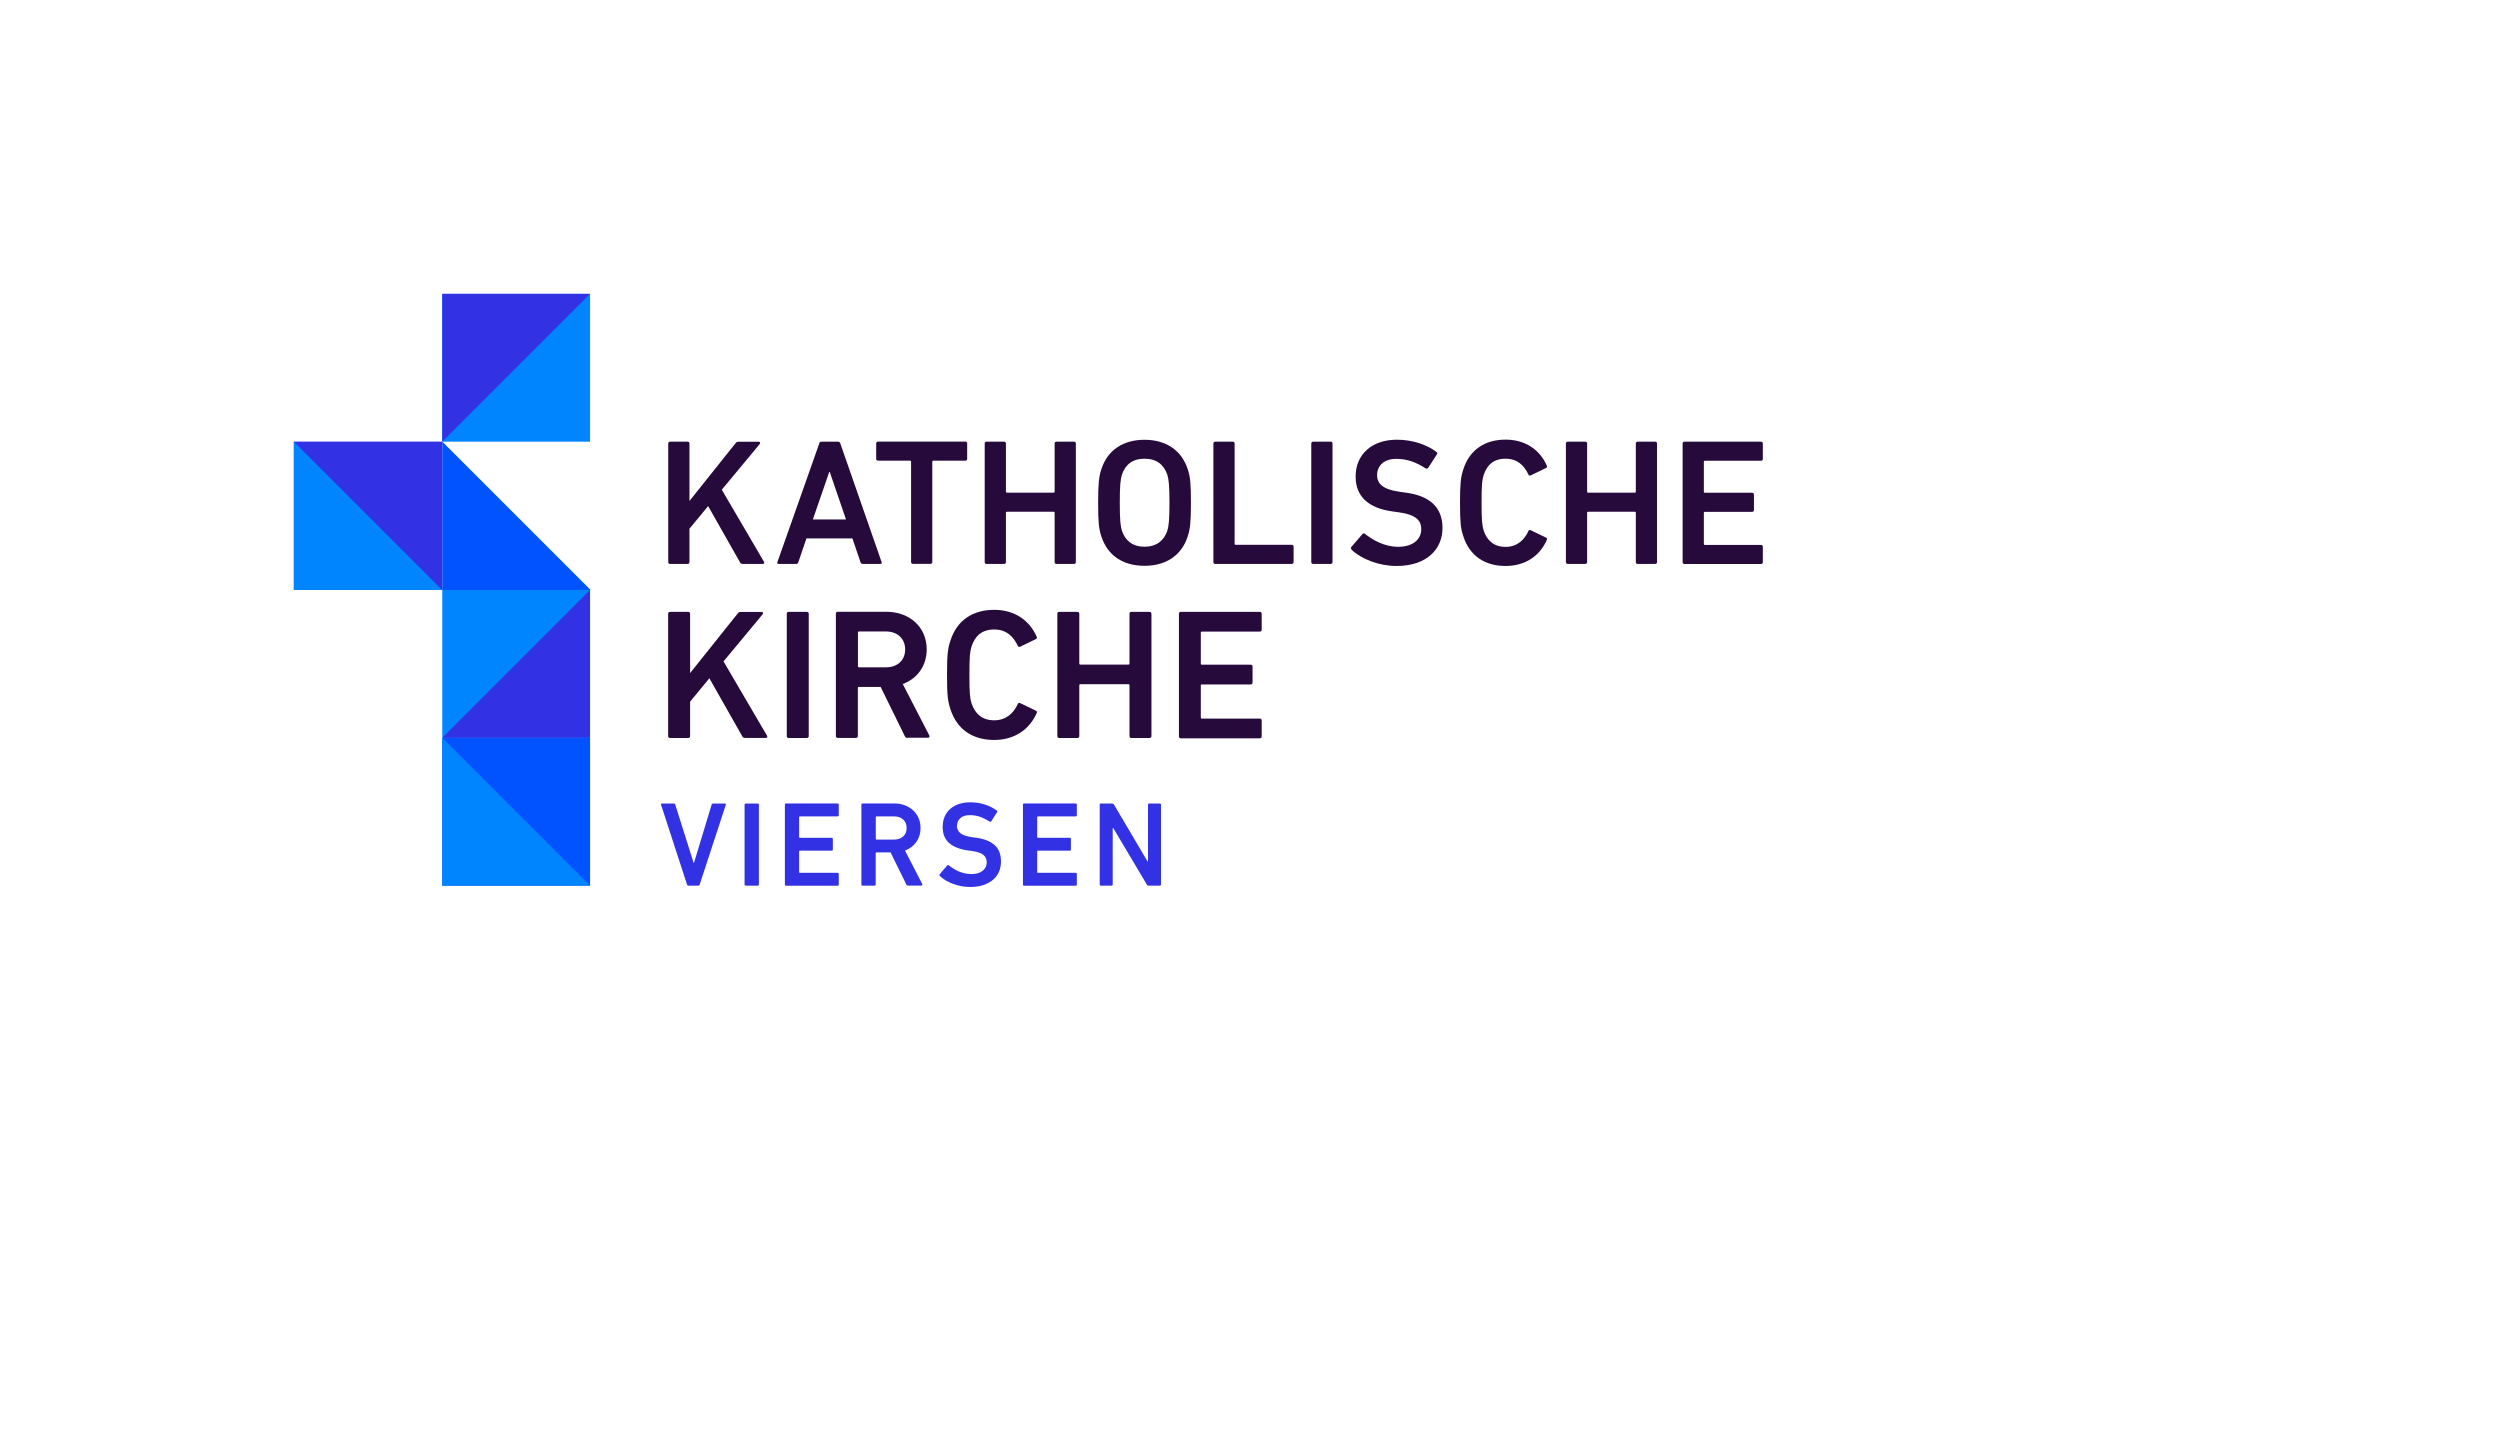
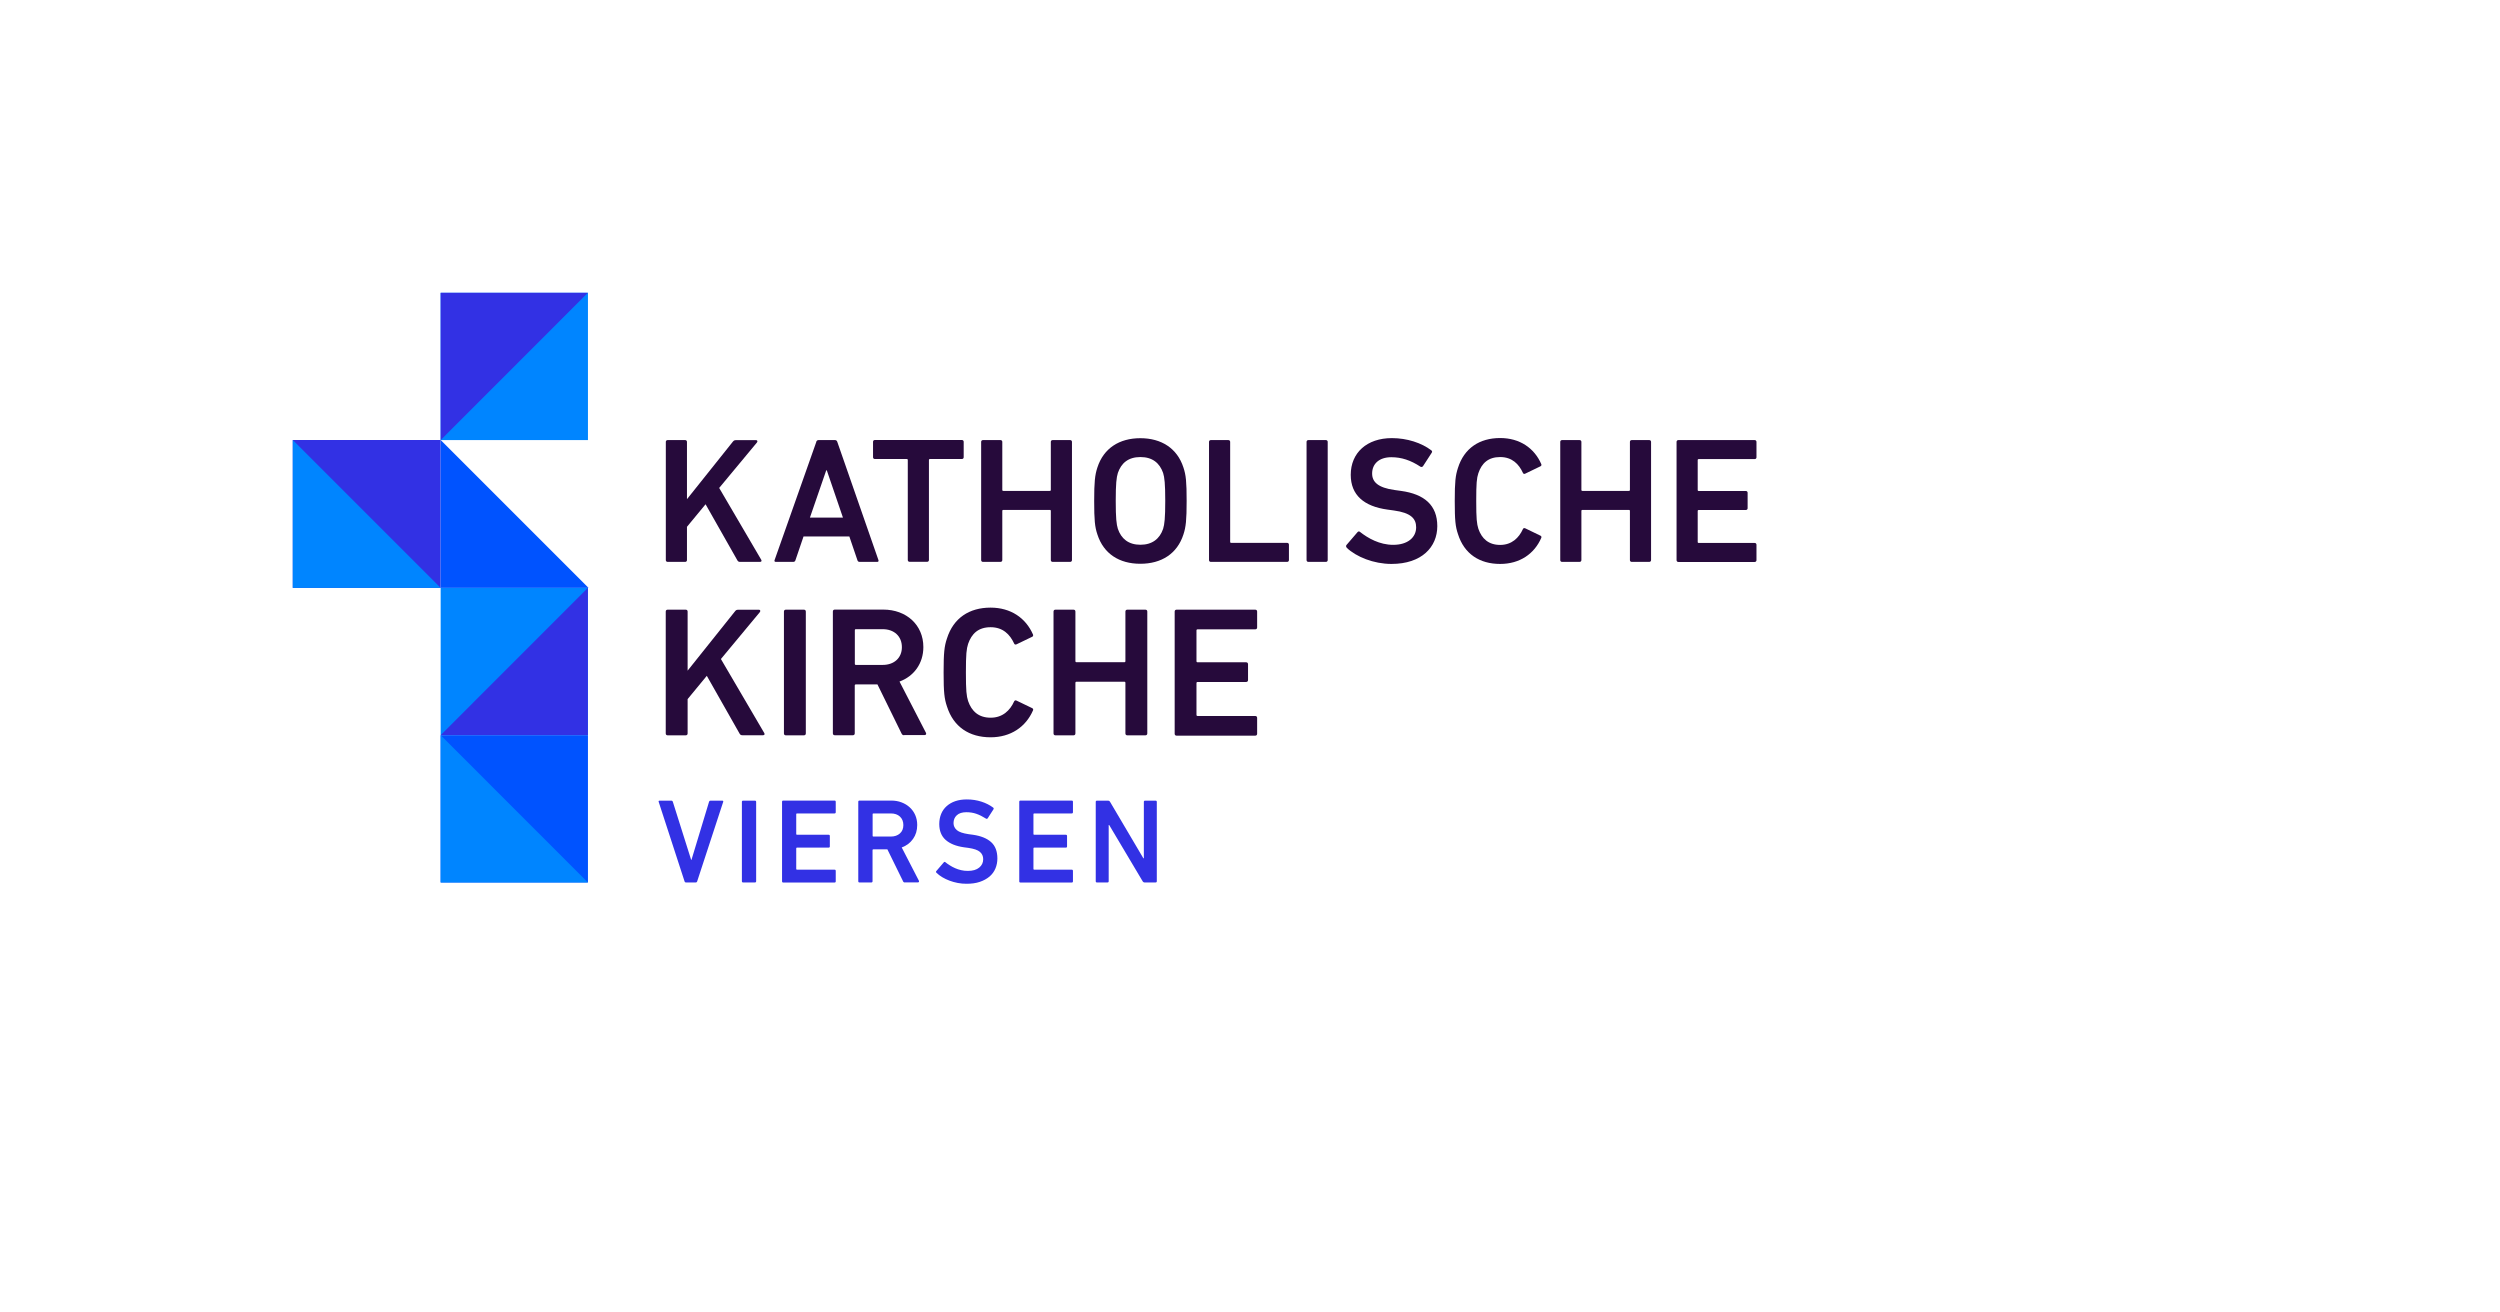
- <svg xmlns="http://www.w3.org/2000/svg" viewBox="0 0 303.9 174.26">
+ <svg xmlns="http://www.w3.org/2000/svg" viewBox="0 0 305 160">
  <defs>
    <style>
      .cls-1 {
        fill: none;
      }

      .cls-2 {
        fill: #0085ff;
      }

      .cls-3 {
        fill: #0053ff;
      }

      .cls-4 {
        fill: #260a3b;
      }

      .cls-5 {
        fill: #3231e4;
      }
    </style>
  </defs>
-   <rect class="cls-1" x="0" y="0" width="303.9" height="174.25" />
+   <rect class="cls-1" x="0" y="0" width="305" height="160" />
  <path class="cls-4" d="M81.22,74.61c0-.14.09-.23.23-.23h2.21c.14,0,.23.09.23.23v7.21l5.79-7.25c.11-.14.2-.18.36-.18h2.57c.14,0,.2.16.09.29l-4.75,5.72,5.29,9.03c.09.16.02.27-.16.27h-2.5c-.18,0-.25-.05-.34-.18l-4.01-7.07-2.34,2.84v4.19c0,.14-.09.23-.23.23h-2.21c-.14,0-.23-.09-.23-.23v-14.87Z" />
  <path class="cls-4" d="M95.64,74.61c0-.14.09-.23.23-.23h2.21c.14,0,.23.09.23.23v14.87c0,.14-.09.23-.23.23h-2.21c-.14,0-.23-.09-.23-.23v-14.87Z" />
  <path class="cls-4" d="M110.32,89.7c-.18,0-.27-.07-.34-.23l-2.93-5.97h-2.64c-.09,0-.13.05-.13.14v5.83c0,.14-.09.23-.23.23h-2.21c-.14,0-.23-.09-.23-.23v-14.87c0-.14.09-.23.23-.23h5.92c2.82,0,4.89,1.87,4.89,4.57,0,2.01-1.15,3.56-2.91,4.21l3.22,6.24c.09.16,0,.29-.16.29h-2.5ZM110.03,78.95c0-1.33-.95-2.19-2.34-2.19h-3.27c-.09,0-.13.04-.13.14v4.08c0,.09.04.14.13.14h3.27c1.4,0,2.34-.86,2.34-2.16Z" />
  <path class="cls-4" d="M115.12,82.04c0-2.43.09-3.2.41-4.15.79-2.5,2.73-3.76,5.32-3.76,2.46,0,4.3,1.26,5.18,3.29.04.11,0,.23-.11.27l-1.91.92c-.14.07-.25,0-.29-.11-.5-1.08-1.35-1.98-2.86-1.98s-2.32.79-2.75,2.03c-.2.63-.27,1.24-.27,3.49s.07,2.86.27,3.49c.43,1.24,1.28,2.03,2.75,2.03s2.37-.9,2.86-1.98c.05-.11.16-.18.29-.11l1.91.92c.11.05.16.16.11.27-.88,2.03-2.73,3.29-5.18,3.29-2.59,0-4.53-1.26-5.32-3.76-.32-.95-.41-1.71-.41-4.14Z" />
  <path class="cls-4" d="M128.53,74.61c0-.14.09-.23.23-.23h2.21c.14,0,.23.09.23.23v6.04c0,.09.04.14.14.14h5.83c.09,0,.13-.04.13-.14v-6.04c0-.14.09-.23.23-.23h2.21c.14,0,.23.09.23.23v14.87c0,.14-.09.23-.23.23h-2.21c-.14,0-.23-.09-.23-.23v-6.17c0-.09-.04-.14-.13-.14h-5.83c-.09,0-.14.05-.14.14v6.17c0,.14-.09.23-.23.23h-2.21c-.14,0-.23-.09-.23-.23v-14.87Z" />
  <path class="cls-4" d="M143.31,74.61c0-.14.09-.23.23-.23h9.6c.14,0,.23.09.23.23v1.94c0,.14-.09.23-.23.23h-7.03c-.09,0-.14.04-.14.14v3.74c0,.09.05.14.14.14h5.92c.14,0,.23.09.23.23v1.94c0,.14-.09.23-.23.23h-5.92c-.09,0-.14.05-.14.14v3.87c0,.09.05.14.14.14h7.03c.14,0,.23.09.23.23v1.94c0,.14-.09.23-.23.23h-9.6c-.14,0-.23-.09-.23-.23v-14.87Z" />
  <path class="cls-4" d="M81.23,53.91c0-.13.09-.22.22-.22h2.14c.13,0,.22.09.22.22v6.99l5.61-7.03c.11-.13.2-.17.35-.17h2.49c.13,0,.2.15.09.28l-4.61,5.55,5.13,8.76c.09.15.02.26-.15.26h-2.42c-.17,0-.24-.04-.33-.17l-3.89-6.86-2.27,2.75v4.06c0,.13-.09.22-.22.22h-2.14c-.13,0-.22-.09-.22-.22v-14.42Z" />
  <path class="cls-4" d="M99.58,53.91c.04-.13.13-.22.28-.22h2.01c.15,0,.24.09.28.22l5.02,14.42c.04.13,0,.22-.15.22h-2.14c-.15,0-.24-.07-.28-.22l-.98-2.88h-5.59l-.98,2.88c-.04.15-.13.22-.28.22h-2.12c-.15,0-.2-.09-.15-.22l5.09-14.42ZM102.84,63.15l-1.97-5.77h-.07l-1.99,5.77h4.02Z" />
  <path class="cls-4" d="M110.97,68.54c-.13,0-.22-.09-.22-.22v-12.19c0-.09-.04-.13-.13-.13h-3.89c-.13,0-.22-.09-.22-.22v-1.88c0-.13.09-.22.22-.22h10.62c.13,0,.22.09.22.22v1.88c0,.13-.09.22-.22.22h-3.89c-.09,0-.13.04-.13.13v12.19c0,.13-.09.22-.22.22h-2.14Z" />
  <path class="cls-4" d="M119.7,53.91c0-.13.09-.22.22-.22h2.14c.13,0,.22.09.22.22v5.85c0,.09.04.13.13.13h5.66c.09,0,.13-.04.13-.13v-5.85c0-.13.09-.22.22-.22h2.14c.13,0,.22.09.22.22v14.42c0,.13-.09.22-.22.22h-2.14c-.13,0-.22-.09-.22-.22v-5.99c0-.09-.04-.13-.13-.13h-5.66c-.09,0-.13.04-.13.13v5.99c0,.13-.09.22-.22.22h-2.14c-.13,0-.22-.09-.22-.22v-14.42Z" />
  <path class="cls-4" d="M133.88,65.2c-.31-.92-.39-1.75-.39-4.08s.09-3.17.39-4.08c.76-2.36,2.69-3.58,5.24-3.58s4.5,1.22,5.26,3.58c.31.92.39,1.75.39,4.08s-.09,3.17-.39,4.08c-.76,2.36-2.69,3.58-5.26,3.58s-4.48-1.22-5.24-3.58ZM141.9,64.52c.17-.55.26-1.31.26-3.41s-.09-2.86-.26-3.41c-.42-1.2-1.29-1.94-2.77-1.94s-2.34.74-2.75,1.94c-.17.55-.26,1.29-.26,3.41s.09,2.86.26,3.41c.41,1.2,1.29,1.94,2.75,1.94s2.36-.74,2.77-1.94Z" />
  <path class="cls-4" d="M147.5,53.91c0-.13.09-.22.22-.22h2.14c.13,0,.22.09.22.22v12.19c0,.09.04.13.13.13h6.82c.13,0,.22.09.22.22v1.88c0,.13-.09.22-.22.22h-9.31c-.13,0-.22-.09-.22-.22v-14.42Z" />
  <path class="cls-4" d="M159.4,53.91c0-.13.09-.22.22-.22h2.14c.13,0,.22.09.22.22v14.42c0,.13-.09.22-.22.22h-2.14c-.13,0-.22-.09-.22-.22v-14.42Z" />
  <path class="cls-4" d="M164.31,66.82c-.09-.09-.13-.22-.04-.33l1.35-1.57c.09-.11.22-.11.31-.02.96.76,2.38,1.57,4.04,1.57,1.77,0,2.8-.9,2.8-2.14,0-1.07-.66-1.77-2.71-2.05l-.79-.11c-2.86-.39-4.48-1.77-4.48-4.24,0-2.69,1.97-4.48,5.02-4.48,1.86,0,3.63.59,4.81,1.49.11.09.13.17.04.31l-1.05,1.62c-.09.11-.2.13-.31.07-1.2-.79-2.32-1.16-3.56-1.16-1.51,0-2.34.83-2.34,1.99,0,1.03.72,1.73,2.73,2.01l.79.11c2.86.39,4.43,1.75,4.43,4.3s-1.9,4.61-5.59,4.61c-2.18,0-4.3-.87-5.46-1.97Z" />
  <path class="cls-4" d="M177.48,61.11c0-2.36.09-3.1.39-4.02.76-2.42,2.64-3.65,5.15-3.65,2.38,0,4.17,1.22,5.02,3.19.04.11,0,.22-.11.26l-1.86.9c-.13.07-.24,0-.28-.11-.48-1.05-1.31-1.92-2.77-1.92s-2.25.76-2.66,1.97c-.2.61-.26,1.2-.26,3.39s.07,2.77.26,3.39c.41,1.2,1.24,1.97,2.66,1.97s2.29-.87,2.77-1.92c.04-.11.15-.17.28-.11l1.86.9c.11.04.15.15.11.26-.85,1.97-2.64,3.19-5.02,3.19-2.51,0-4.39-1.22-5.15-3.65-.31-.92-.39-1.66-.39-4.02Z" />
  <path class="cls-4" d="M190.35,53.91c0-.13.09-.22.22-.22h2.14c.13,0,.22.09.22.22v5.85c0,.09.04.13.13.13h5.66c.09,0,.13-.04.13-.13v-5.85c0-.13.09-.22.22-.22h2.14c.13,0,.22.09.22.22v14.42c0,.13-.09.22-.22.22h-2.14c-.13,0-.22-.09-.22-.22v-5.99c0-.09-.04-.13-.13-.13h-5.66c-.09,0-.13.04-.13.13v5.99c0,.13-.09.22-.22.22h-2.14c-.13,0-.22-.09-.22-.22v-14.42Z" />
  <path class="cls-4" d="M204.54,53.91c0-.13.09-.22.22-.22h9.31c.13,0,.22.09.22.22v1.88c0,.13-.09.22-.22.22h-6.82c-.09,0-.13.04-.13.13v3.63c0,.09.04.13.13.13h5.74c.13,0,.22.09.22.22v1.88c0,.13-.09.22-.22.22h-5.74c-.09,0-.13.04-.13.13v3.76c0,.09.04.13.13.13h6.82c.13,0,.22.09.22.22v1.88c0,.13-.09.22-.22.22h-9.31c-.13,0-.22-.09-.22-.22v-14.42Z" />
  <g>
    <rect class="cls-5" x="35.72" y="53.68" width="18.04" height="18.04" />
    <polygon class="cls-2" points="35.72 53.68 35.72 71.72 53.76 71.72 35.72 53.68" />
  </g>
  <g>
    <rect class="cls-2" x="53.76" y="35.72" width="17.97" height="17.97" />
    <polyline class="cls-5" points="71.72 35.72 53.76 35.72 53.76 53.69" />
  </g>
  <g>
    <rect class="cls-2" x="53.76" y="71.72" width="17.97" height="17.97" />
    <polyline class="cls-5" points="53.76 89.69 71.72 89.69 71.72 71.72" />
  </g>
  <g>
    <rect class="cls-3" x="53.76" y="89.69" width="17.97" height="17.97" />
    <polyline class="cls-2" points="71.72 107.66 53.76 107.66 53.76 89.69" />
  </g>
  <polygon class="cls-3" points="53.76 71.72 71.8 71.72 53.76 53.68 53.76 71.72" />
  <g>
    <path class="cls-5" d="M83.69,107.66c-.09,0-.15-.05-.18-.15l-3.15-9.68c-.03-.1,0-.15.12-.15h1.42c.1,0,.16.05.19.15l2.23,7.07h.04l2.14-7.07c.03-.1.09-.15.19-.15h1.42c.11,0,.15.05.12.15l-3.17,9.68c-.03.1-.09.15-.18.15h-1.2Z" />
    <path class="cls-5" d="M90.51,97.83c0-.1.05-.15.15-.15h1.44c.1,0,.15.05.15.15v9.68c0,.1-.05.15-.15.15h-1.44c-.1,0-.15-.05-.15-.15v-9.68Z" />
    <path class="cls-5" d="M95.41,97.82c0-.1.05-.15.15-.15h6.25c.1,0,.15.05.15.15v1.27c0,.1-.05.15-.15.15h-4.58c-.06,0-.09.03-.09.09v2.42c0,.06.03.09.09.09h3.86c.1,0,.15.05.15.15v1.27c0,.1-.05.15-.15.15h-3.86c-.06,0-.09.03-.09.09v2.51c0,.06.03.09.09.09h4.58c.1,0,.15.05.15.15v1.27c0,.1-.05.15-.15.15h-6.25c-.1,0-.15-.05-.15-.15v-9.69Z" />
    <path class="cls-5" d="M110.39,107.66c-.11,0-.18-.05-.22-.15l-1.91-3.89h-1.72c-.06,0-.09.03-.09.09v3.8c0,.1-.05.15-.15.15h-1.44c-.1,0-.15-.05-.15-.15v-9.69c0-.1.05-.15.15-.15h3.86c.46,0,.88.07,1.27.22.39.15.72.35,1,.61.28.26.51.57.67.94s.24.77.24,1.21c0,.66-.17,1.22-.51,1.7-.34.48-.8.83-1.38,1.04l2.1,4.07s.03.09,0,.13c-.03.04-.06.06-.11.06h-1.63ZM108.68,102.06c.46,0,.83-.13,1.11-.38s.42-.59.42-1.02-.14-.78-.42-1.04-.65-.38-1.11-.38h-2.13c-.06,0-.09.03-.09.09v2.64c0,.06.03.09.09.09h2.13Z" />
    <path class="cls-5" d="M117.92,107.82c-.37,0-.73-.03-1.08-.1-.35-.07-.69-.16-1-.28-.32-.12-.61-.26-.88-.42-.27-.16-.5-.34-.7-.53-.08-.08-.09-.15-.03-.22l.91-1.06c.07-.08.14-.08.21-.01.16.13.33.25.54.38.2.13.42.24.64.34s.47.18.73.24c.25.06.52.09.81.09.6,0,1.06-.13,1.39-.4.33-.27.49-.61.49-1.03,0-.36-.13-.66-.4-.89-.26-.23-.74-.39-1.42-.49l-.53-.07c-.97-.14-1.71-.44-2.23-.9-.52-.46-.78-1.11-.78-1.94,0-.45.08-.86.23-1.23s.38-.69.67-.95c.29-.26.65-.47,1.06-.61.42-.14.88-.21,1.4-.21.63,0,1.22.09,1.78.27.56.18,1.04.43,1.44.73.07.06.08.13.03.21l-.7,1.09c-.06.08-.13.09-.21.04-.41-.26-.81-.46-1.19-.59-.38-.13-.78-.19-1.2-.19-.51,0-.9.12-1.17.37-.27.25-.4.57-.4.96,0,.34.14.63.41.86.27.23.75.39,1.43.49l.53.07c.97.14,1.71.44,2.22.9.51.46.76,1.13.76,1.99,0,.44-.08.85-.24,1.23-.16.38-.4.71-.72.98-.32.27-.72.49-1.19.65-.47.16-1.01.23-1.63.23Z" />
    <path class="cls-5" d="M124.35,97.82c0-.1.05-.15.15-.15h6.25c.1,0,.15.05.15.15v1.27c0,.1-.05.15-.15.15h-4.58c-.06,0-.09.03-.09.09v2.42c0,.06.03.09.09.09h3.86c.1,0,.15.05.15.15v1.27c0,.1-.05.15-.15.15h-3.86c-.06,0-.09.03-.09.09v2.51c0,.06.03.09.09.09h4.58c.1,0,.15.05.15.15v1.27c0,.1-.05.15-.15.15h-6.25c-.1,0-.15-.05-.15-.15v-9.69Z" />
    <path class="cls-5" d="M133.68,97.83c0-.1.05-.15.15-.15h1.35c.11,0,.19.05.25.15l4.06,6.88h.06v-6.88c0-.1.05-.15.15-.15h1.28c.1,0,.15.05.15.15v9.68c0,.1-.05.15-.15.15h-1.33c-.11,0-.19-.05-.25-.15l-4.08-6.86h-.06v6.86c0,.1-.05.15-.15.15h-1.28c-.1,0-.15-.05-.15-.15v-9.68Z" />
  </g>
</svg>
